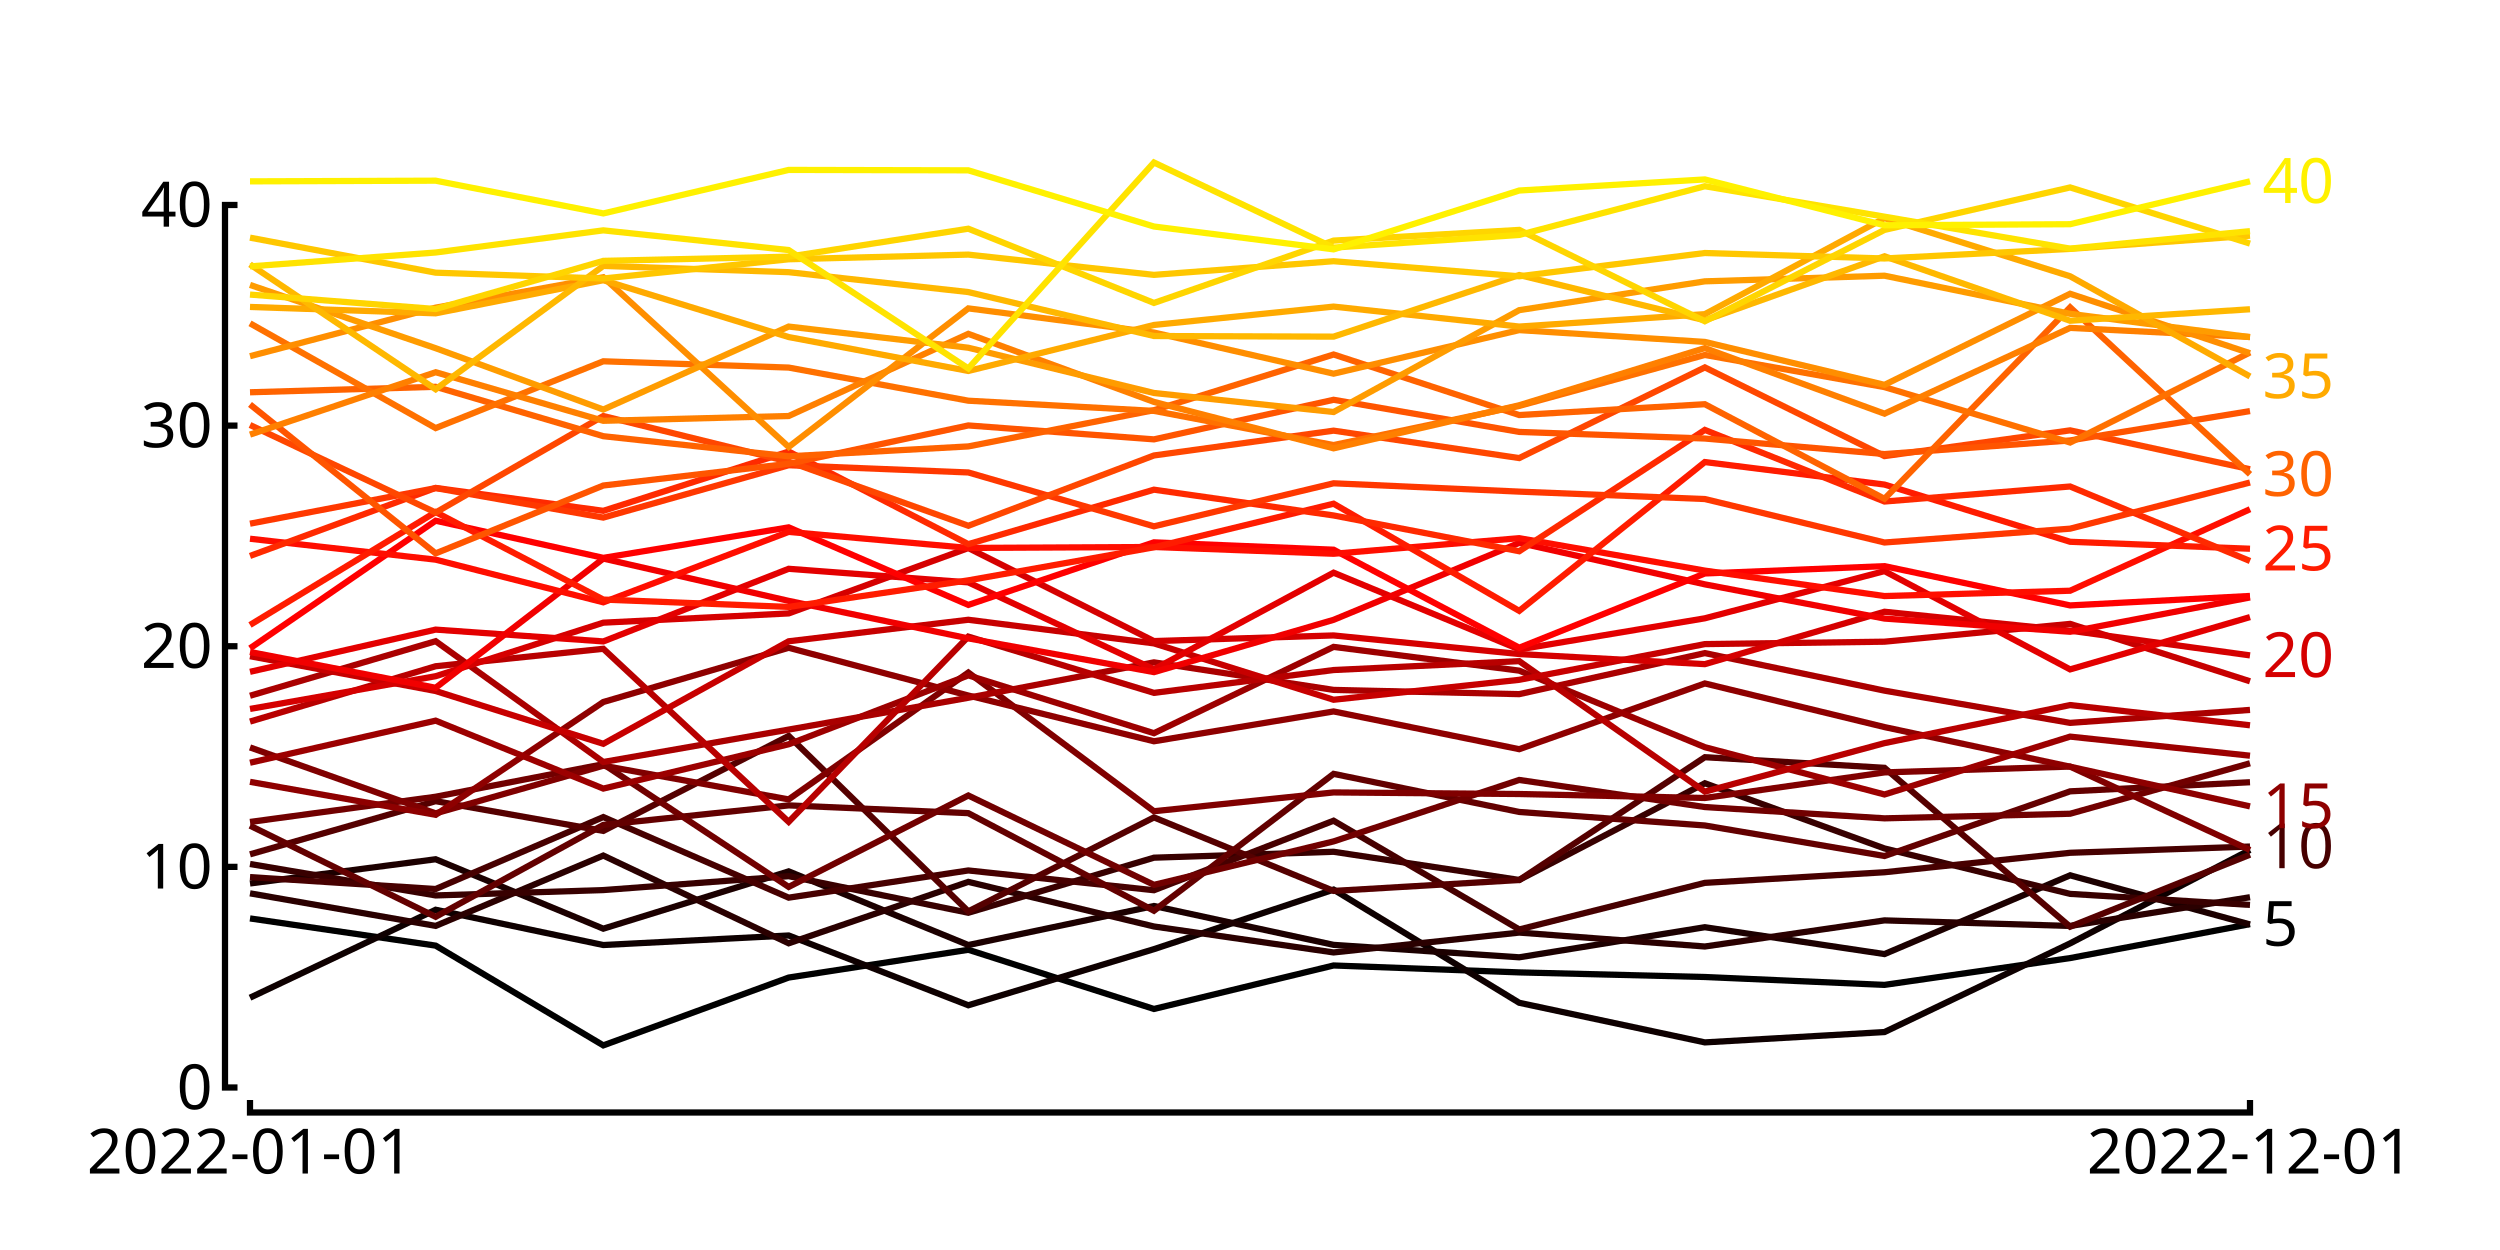
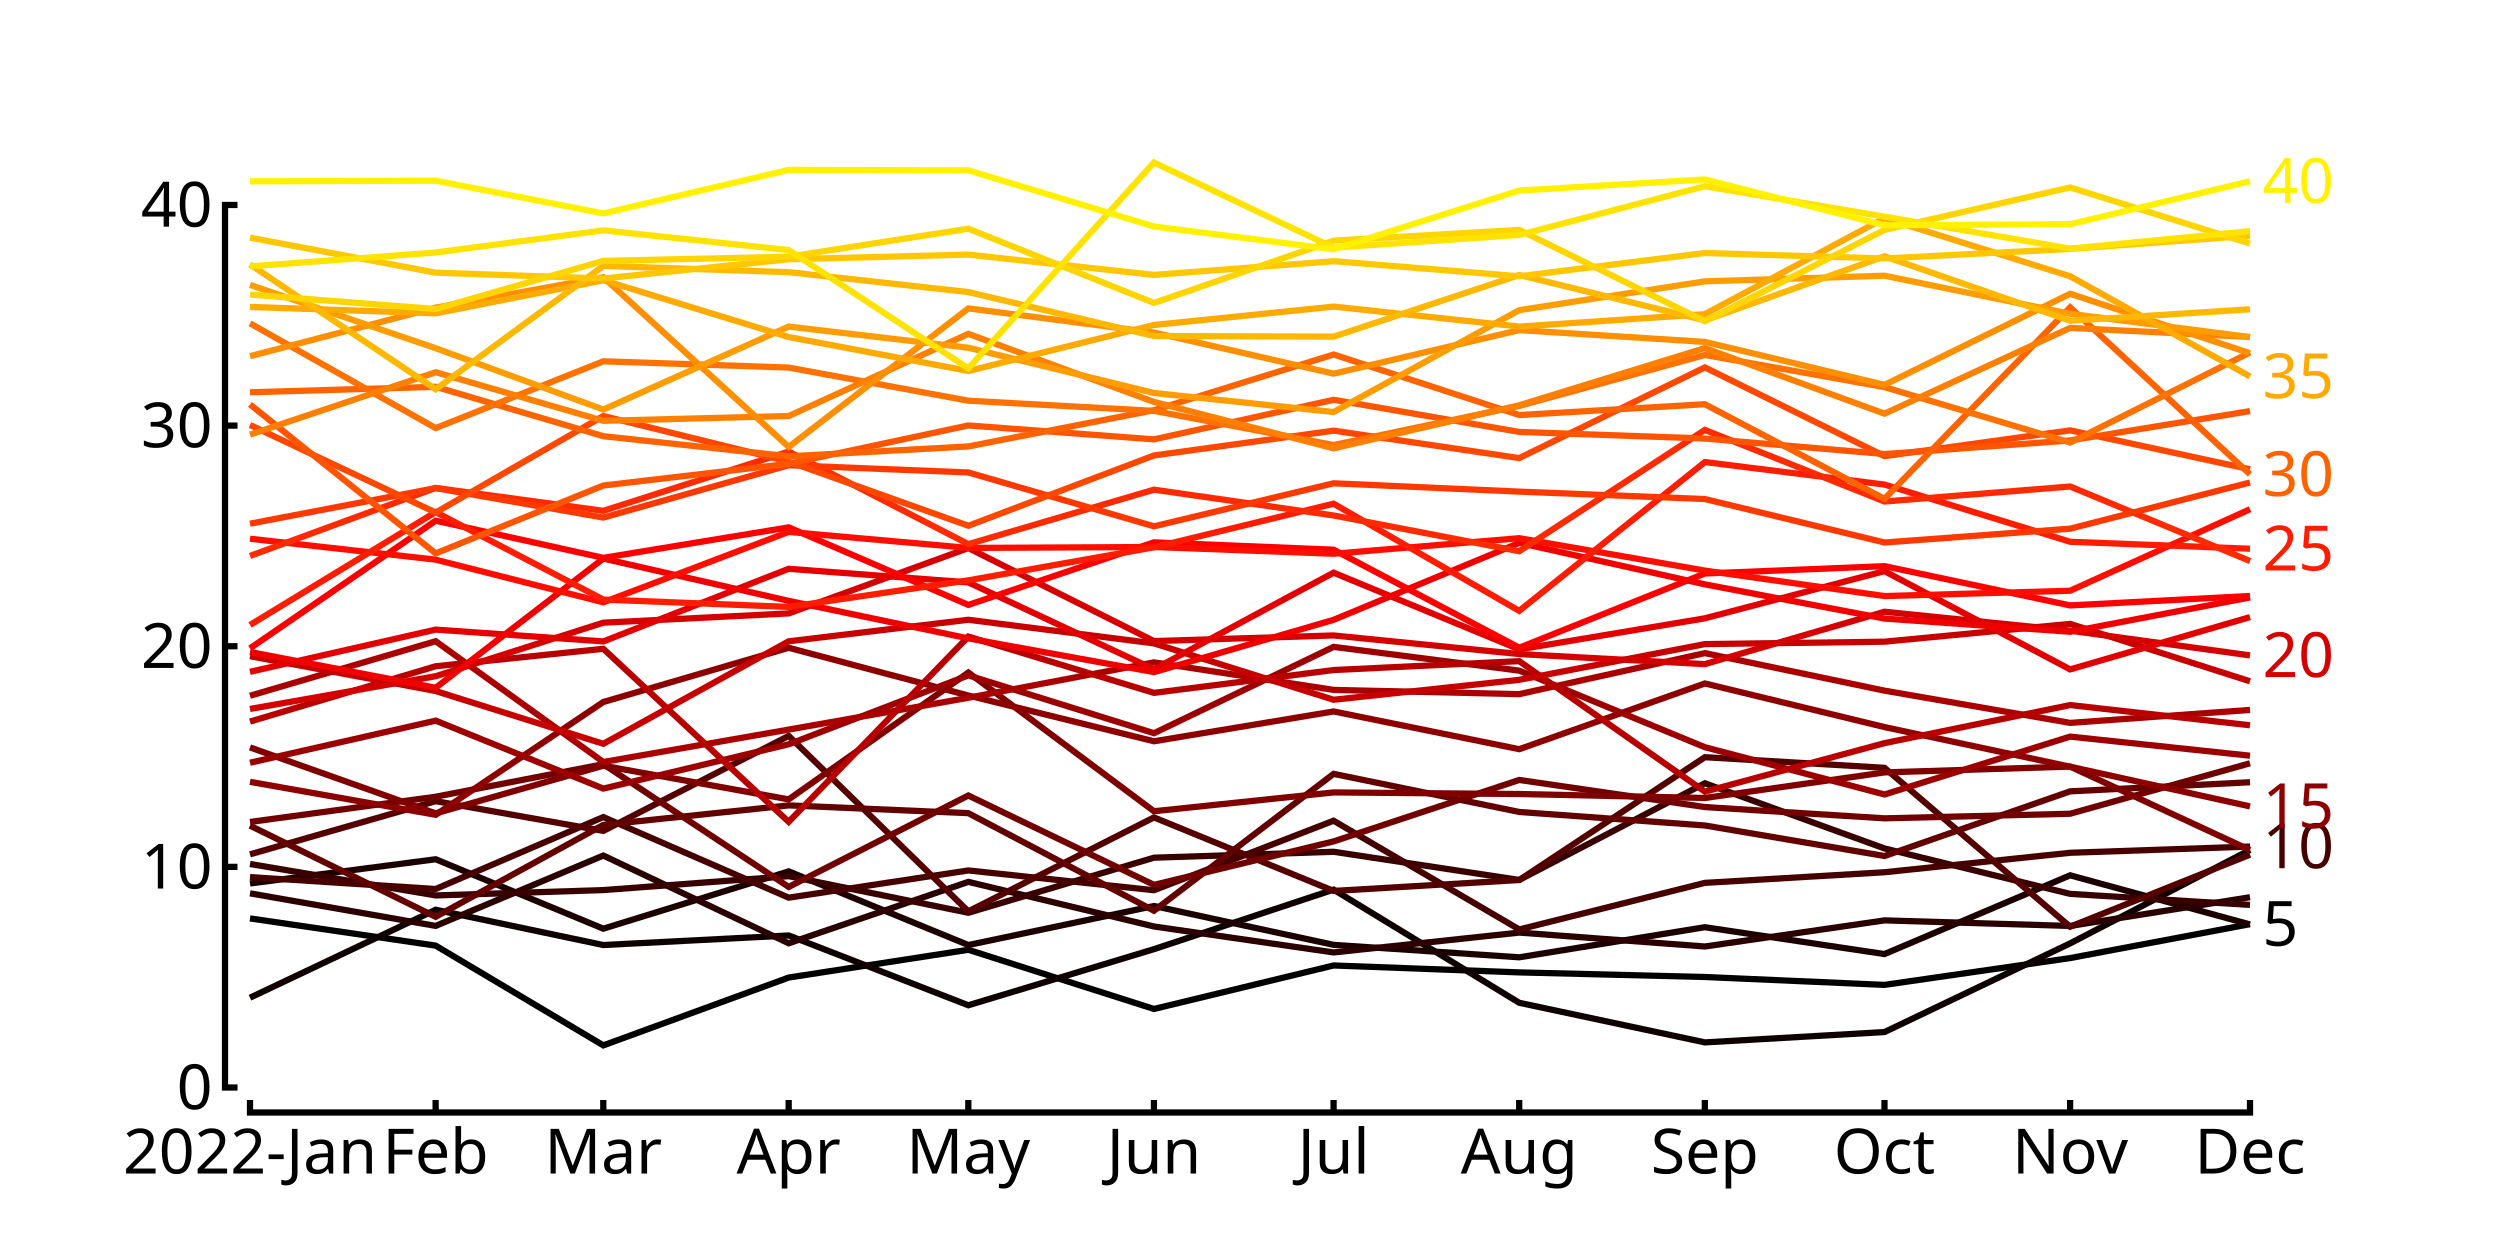
<svg xmlns="http://www.w3.org/2000/svg" width="7.68in" height="3.84in" viewBox="0 0 400 200" version="1.1">
  <polyline fill="none" stroke="rgb(0, 0, 0)" stroke-width="1" points="40.0,146.948 69.701,151.3 96.527,167.26 126.188,156.409 154.93,151.963 184.631,161.434 213.373,154.475 243.074,155.583 272.774,156.319 301.517,157.582 331.218,153.292 360.0,147.856 " />
  <polyline fill="none" stroke="rgb(14, 0, 0)" stroke-width="1" points="40.0,159.633 69.701,145.56 96.527,151.205 126.188,149.677 154.93,160.844 184.631,151.865 213.373,142.338 243.074,160.443 272.774,166.783 301.517,165.128 331.218,150.941 360.0,135.981 " />
  <polyline fill="none" stroke="rgb(28, 0, 0)" stroke-width="1" points="40.0,141.356 69.701,137.48 96.527,148.589 126.188,139.419 154.93,151.205 184.631,144.96 213.373,151.177 243.074,153.168 272.774,148.353 301.517,152.651 331.218,140.051 360.0,147.913 " />
  <polyline fill="none" stroke="rgb(42, 0, 0)" stroke-width="1" points="40.0,142.934 69.701,148.143 96.527,136.888 126.188,150.927 154.93,141.098 184.631,148.237 213.373,152.392 243.074,149.214 272.774,151.44 301.517,147.261 331.218,148.154 360.0,143.555 " />
  <polyline fill="none" stroke="rgb(56, 0, 0)" stroke-width="1" points="40.0,138.239 69.701,143.27 96.527,142.412 126.188,140.188 154.93,146.041 184.631,137.23 213.373,136.283 243.074,140.792 272.774,125.322 301.517,135.752 331.218,143.022 360.0,144.786 " />
  <polyline fill="none" stroke="rgb(71, 0, 0)" stroke-width="1" points="40.0,140.338 69.701,142.242 96.527,130.73 126.188,143.626 154.93,139.272 184.631,142.436 213.373,131.313 243.074,148.714 272.774,141.259 301.517,139.56 331.218,136.445 360.0,135.445 " />
  <polyline fill="none" stroke="rgb(85, 0, 0)" stroke-width="1" points="40.0,136.693 69.701,128.186 96.527,132.947 126.188,117.747 154.93,145.818 184.631,130.788 213.373,142.548 243.074,140.803 272.774,121.154 301.517,122.85 331.218,148.274 360.0,136.742 " />
  <polyline fill="none" stroke="rgb(99, 0, 0)" stroke-width="1" points="40.0,132.104 69.701,146.689 96.527,131.984 126.188,128.862 154.93,130.105 184.631,145.72 213.373,123.818 243.074,129.913 272.774,132.076 301.517,136.962 331.218,126.613 360.0,125.156 " />
  <polyline fill="none" stroke="rgb(113, 0, 0)" stroke-width="1" points="40.0,131.513 69.701,127.476 96.527,122.27 126.188,141.908 154.93,127.28 184.631,141.576 213.373,134.625 243.074,124.792 272.774,129.128 301.517,130.934 331.218,130.199 360.0,122.121 " />
  <polyline fill="none" stroke="rgb(128, 0, 0)" stroke-width="1" points="40.0,119.589 69.701,130.137 96.527,122.511 126.188,127.903 154.93,107.604 184.631,129.799 213.373,126.788 243.074,127.042 272.774,127.679 301.517,123.583 331.218,122.651 360.0,136.006 " />
  <polyline fill="none" stroke="rgb(142, 0, 0)" stroke-width="1" points="40.0,125.095 69.701,130.371 96.527,112.321 126.188,103.643 154.93,111.283 184.631,118.604 213.373,113.83 243.074,119.871 272.774,109.352 301.517,116.333 331.218,122.672 360.0,129.024 " />
  <polyline fill="none" stroke="rgb(156, 0, 0)" stroke-width="1" points="40.0,122.037 69.701,115.303 96.527,126.173 126.188,119.085 154.93,108.059 184.631,117.312 213.373,103.502 243.074,107.302 272.774,119.549 301.517,127.116 331.218,117.858 360.0,120.913 " />
  <polyline fill="none" stroke="rgb(170, 0, 0)" stroke-width="1" points="40.0,111.322 69.701,102.591 96.527,121.918 126.188,116.733 154.93,111.642 184.631,105.976 213.373,110.383 243.074,111.064 272.774,104.496 301.517,110.504 331.218,115.662 360.0,113.584 " />
  <polyline fill="none" stroke="rgb(184, 0, 0)" stroke-width="1" points="40.0,115.451 69.701,106.599 96.527,103.804 126.188,131.495 154.93,101.858 184.631,110.858 213.373,107.205 243.074,105.782 272.774,126.662 301.517,118.902 331.218,112.81 360.0,116.046 " />
  <polyline fill="none" stroke="rgb(199, 0, 0)" stroke-width="1" points="40.0,104.993 69.701,110.564 96.527,119.009 126.188,102.606 154.93,99.161 184.631,102.944 213.373,111.961 243.074,108.77 272.774,103.057 301.517,102.67 331.218,99.82 360.0,109.007 " />
  <polyline fill="none" stroke="rgb(213, 0, 0)" stroke-width="1" points="40.0,113.43 69.701,108.192 96.527,99.629 126.188,98.146 154.93,87.689 184.631,102.571 213.373,101.671 243.074,104.65 272.774,106.263 301.517,97.879 331.218,100.903 360.0,104.862 " />
  <polyline fill="none" stroke="rgb(227, 0, 0)" stroke-width="1" points="40.0,107.491 69.701,100.737 96.527,102.629 126.188,91.007 154.93,93.182 184.631,107.086 213.373,91.628 243.074,103.907 272.774,98.928 301.517,91.377 331.218,107.103 360.0,98.736 " />
  <polyline fill="none" stroke="rgb(241, 0, 0)" stroke-width="1" points="40.0,104.32 69.701,110.044 96.527,89.373 126.188,96.139 154.93,102.144 184.631,107.54 213.373,99.173 243.074,86.862 272.774,93.497 301.517,98.97 331.218,101.083 360.0,95.591 " />
  <polyline fill="none" stroke="rgb(255, 0, 0)" stroke-width="1" points="40.0,103.732 69.701,83.314 96.527,89.256 126.188,84.376 154.93,96.787 184.631,86.773 213.373,87.951 243.074,103.632 272.774,91.757 301.517,90.583 331.218,96.867 360.0,95.351 " />
  <polyline fill="none" stroke="rgb(255, 14, 0)" stroke-width="1" points="40.0,86.199 69.701,89.546 96.527,96.372 126.188,85.102 154.93,87.67 184.631,87.519 213.373,88.602 243.074,86.108 272.774,91.297 301.517,95.369 331.218,94.516 360.0,81.473 " />
  <polyline fill="none" stroke="rgb(255, 28, 0)" stroke-width="1" points="40.0,99.993 69.701,81.932 96.527,95.931 126.188,97.107 154.93,92.855 184.631,87.566 213.373,80.591 243.074,97.739 272.774,73.929 301.517,77.532 331.218,86.684 360.0,87.797 " />
  <polyline fill="none" stroke="rgb(255, 42, 0)" stroke-width="1" points="40.0,88.95 69.701,78.066 96.527,81.732 126.188,72.249 154.93,87.063 184.631,78.349 213.373,82.475 243.074,88.198 272.774,68.787 301.517,80.244 331.218,77.839 360.0,89.762 " />
  <polyline fill="none" stroke="rgb(255, 56, 0)" stroke-width="1" points="40.0,83.79 69.701,78.094 96.527,82.814 126.188,74.438 154.93,75.593 184.631,84.211 213.373,77.326 243.074,78.659 272.774,79.846 301.517,86.799 331.218,84.587 360.0,77.202 " />
  <polyline fill="none" stroke="rgb(255, 71, 0)" stroke-width="1" points="40.0,67.999 69.701,82.008 96.527,66.564 126.188,73.868 154.93,84.123 184.631,72.875 213.373,68.904 243.074,73.291 272.774,58.784 301.517,72.979 331.218,68.856 360.0,75.08 " />
  <polyline fill="none" stroke="rgb(255, 85, 0)" stroke-width="1" points="40.0,64.708 69.701,88.541 96.527,77.682 126.188,74.2 154.93,68.07 184.631,70.298 213.373,63.966 243.074,69.108 272.774,70.164 301.517,72.652 331.218,70.471 360.0,65.771 " />
  <polyline fill="none" stroke="rgb(255, 99, 0)" stroke-width="1" points="40.0,62.765 69.701,61.888 96.527,69.792 126.188,73.005 154.93,71.426 184.631,65.63 213.373,56.721 243.074,66.408 272.774,64.673 301.517,79.808 331.218,49.177 360.0,75.889 " />
  <polyline fill="none" stroke="rgb(255, 113, 0)" stroke-width="1" points="40.0,51.734 69.701,68.493 96.527,57.806 126.188,58.812 154.93,64.113 184.631,65.742 213.373,71.209 243.074,64.946 272.774,56.793 301.517,61.94 331.218,70.805 360.0,56.392 " />
  <polyline fill="none" stroke="rgb(255, 128, 0)" stroke-width="1" points="40.0,69.535 69.701,59.556 96.527,67.329 126.188,66.563 154.93,53.414 184.631,64.305 213.373,71.734 243.074,64.841 272.774,55.696 301.517,66.187 331.218,52.461 360.0,53.919 " />
  <polyline fill="none" stroke="rgb(255, 142, 0)" stroke-width="1" points="40.0,56.99 69.701,49.221 96.527,44.355 126.188,71.512 154.93,49.341 184.631,53.206 213.373,59.789 243.074,52.818 272.774,54.706 301.517,61.575 331.218,47 360.0,56.517 " />
  <polyline fill="none" stroke="rgb(255, 156, 0)" stroke-width="1" points="40.0,45.588 69.701,55.712 96.527,65.525 126.188,52.249 154.93,55.637 184.631,62.879 213.373,65.923 243.074,49.625 272.774,45.013 301.517,44.112 331.218,50.206 360.0,53.948 " />
  <polyline fill="none" stroke="rgb(255, 170, 0)" stroke-width="1" points="40.0,49.11 69.701,50.131 96.527,44.837 126.188,53.929 154.93,59.354 184.631,51.995 213.373,49.055 243.074,52.25 272.774,50.265 301.517,34.908 331.218,44.204 360.0,60.238 " />
  <polyline fill="none" stroke="rgb(255, 184, 0)" stroke-width="1" points="40.0,42.302 69.701,62.284 96.527,42.547 126.188,43.548 154.93,46.733 184.631,53.763 213.373,53.862 243.074,44.005 272.774,51.254 301.517,41.007 331.218,51.32 360.0,49.481 " />
  <polyline fill="none" stroke="rgb(255, 199, 0)" stroke-width="1" points="40.0,38.025 69.701,43.627 96.527,44.562 126.188,41.484 154.93,40.737 184.631,43.98 213.373,41.791 243.074,44.205 272.774,40.481 301.517,41.355 331.218,39.827 360.0,37.709 " />
  <polyline fill="none" stroke="rgb(255, 213, 0)" stroke-width="1" points="40.0,47.133 69.701,49.443 96.527,41.739 126.188,41.066 154.93,36.593 184.631,48.469 213.373,38.497 243.074,36.783 272.774,51.4 301.517,36.786 331.218,29.988 360.0,38.977 " />
  <polyline fill="none" stroke="rgb(255, 227, 0)" stroke-width="1" points="40.0,42.621 69.701,40.4 96.527,36.856 126.188,40.011 154.93,58.951 184.631,26.0 213.373,39.623 243.074,37.591 272.774,29.798 301.517,34.666 331.218,39.777 360.0,36.983 " />
  <polyline fill="none" stroke="rgb(255, 241, 0)" stroke-width="1" points="40.0,29.017 69.701,28.908 96.527,34.149 126.188,27.186 154.93,27.254 184.631,36.24 213.373,39.898 243.074,30.484 272.774,28.709 301.517,36.044 331.218,35.874 360.0,29.011 " />
  <g font-family="sans-serif" font-size="10">
    <text x="362.0" y="147.856" dy="0" fill="rgb(0, 0, 0)" dominant-baseline="middle">5</text>
    <text x="362.0" y="135.981" dy="0" fill="rgb(14, 0, 0)" dominant-baseline="middle" />
    <text x="362.0" y="147.913" dy="0" fill="rgb(28, 0, 0)" dominant-baseline="middle" />
    <text x="362.0" y="143.555" dy="0" fill="rgb(42, 0, 0)" dominant-baseline="middle" />
    <text x="362.0" y="144.786" dy="0" fill="rgb(56, 0, 0)" dominant-baseline="middle" />
    <text x="362.0" y="135.445" dy="0" fill="rgb(71, 0, 0)" dominant-baseline="middle">10</text>
    <text x="362.0" y="136.742" dy="0" fill="rgb(85, 0, 0)" dominant-baseline="middle" />
    <text x="362.0" y="125.156" dy="0" fill="rgb(99, 0, 0)" dominant-baseline="middle" />
    <text x="362.0" y="122.121" dy="0" fill="rgb(113, 0, 0)" dominant-baseline="middle" />
    <text x="362.0" y="136.006" dy="0" fill="rgb(128, 0, 0)" dominant-baseline="middle" />
    <text x="362.0" y="129.024" dy="0" fill="rgb(142, 0, 0)" dominant-baseline="middle">15</text>
    <text x="362.0" y="120.913" dy="0" fill="rgb(156, 0, 0)" dominant-baseline="middle" />
    <text x="362.0" y="113.584" dy="0" fill="rgb(170, 0, 0)" dominant-baseline="middle" />
    <text x="362.0" y="116.046" dy="0" fill="rgb(184, 0, 0)" dominant-baseline="middle" />
    <text x="362.0" y="109.007" dy="0" fill="rgb(199, 0, 0)" dominant-baseline="middle" />
    <text x="362.0" y="104.862" dy="0" fill="rgb(213, 0, 0)" dominant-baseline="middle">20</text>
    <text x="362.0" y="98.736" dy="0" fill="rgb(227, 0, 0)" dominant-baseline="middle" />
    <text x="362.0" y="95.591" dy="0" fill="rgb(241, 0, 0)" dominant-baseline="middle" />
    <text x="362.0" y="95.351" dy="0" fill="rgb(255, 0, 0)" dominant-baseline="middle" />
    <text x="362.0" y="81.473" dy="0" fill="rgb(255, 14, 0)" dominant-baseline="middle" />
    <text x="362.0" y="87.797" dy="0" fill="rgb(255, 28, 0)" dominant-baseline="middle">25</text>
    <text x="362.0" y="89.762" dy="0" fill="rgb(255, 42, 0)" dominant-baseline="middle" />
    <text x="362.0" y="77.202" dy="0" fill="rgb(255, 56, 0)" dominant-baseline="middle" />
    <text x="362.0" y="75.08" dy="0" fill="rgb(255, 71, 0)" dominant-baseline="middle" />
    <text x="362.0" y="65.771" dy="0" fill="rgb(255, 85, 0)" dominant-baseline="middle" />
    <text x="362.0" y="75.889" dy="0" fill="rgb(255, 99, 0)" dominant-baseline="middle">30</text>
    <text x="362.0" y="56.392" dy="0" fill="rgb(255, 113, 0)" dominant-baseline="middle" />
    <text x="362.0" y="53.919" dy="0" fill="rgb(255, 128, 0)" dominant-baseline="middle" />
    <text x="362.0" y="56.517" dy="0" fill="rgb(255, 142, 0)" dominant-baseline="middle" />
    <text x="362.0" y="53.948" dy="0" fill="rgb(255, 156, 0)" dominant-baseline="middle" />
    <text x="362.0" y="60.238" dy="0" fill="rgb(255, 170, 0)" dominant-baseline="middle">35</text>
    <text x="362.0" y="49.481" dy="0" fill="rgb(255, 184, 0)" dominant-baseline="middle" />
    <text x="362.0" y="37.709" dy="0" fill="rgb(255, 199, 0)" dominant-baseline="middle" />
    <text x="362.0" y="38.977" dy="0" fill="rgb(255, 213, 0)" dominant-baseline="middle" />
    <text x="362.0" y="36.983" dy="0" fill="rgb(255, 227, 0)" dominant-baseline="middle" />
    <text x="362.0" y="29.011" dy="0" fill="rgb(255, 241, 0)" dominant-baseline="middle">40</text>
  </g>
-   <polyline fill="none" stroke="black" stroke-width="1" points="40.0,176.0 40.0,178.0 360.0,178.0 360.0,176.0" />
+   <polyline fill="none" stroke="black" stroke-width="1" points="40.0,176.0 40.0,178.0 69.701,178.0 69.701,176.0 69.701,178.0 96.527,178.0 96.527,176.0 96.527,178.0 126.188,178.0 126.188,176.0 126.188,178.0 154.93,178.0 154.93,176.0 154.93,178.0 184.631,178.0 184.631,176.0 184.631,178.0 213.373,178.0 213.373,176.0 213.373,178.0 243.074,178.0 243.074,176.0 243.074,178.0 272.774,178.0 272.774,176.0 272.774,178.0 301.517,178.0 301.517,176.0 301.517,178.0 331.218,178.0 331.218,176.0 331.218,178.0 360.0,178.0 360.0,176.0" />
  <g font-family="sans-serif" font-size="10">
-     <text x="40.0" y="180.0" fill="black" text-anchor="middle" dominant-baseline="hanging"> 2022-01-01 </text>
-     <text x="360.0" y="180.0" fill="black" text-anchor="middle" dominant-baseline="hanging"> 2022-12-01 </text>
+     <text x="40.0" y="180.0" fill="black" text-anchor="middle" dominant-baseline="hanging"> 2022-Jan </text>
+     <text x="69.701" y="180.0" fill="black" text-anchor="middle" dominant-baseline="hanging"> Feb </text>
+     <text x="96.527" y="180.0" fill="black" text-anchor="middle" dominant-baseline="hanging"> Mar </text>
+     <text x="126.188" y="180.0" fill="black" text-anchor="middle" dominant-baseline="hanging"> Apr </text>
+     <text x="154.93" y="180.0" fill="black" text-anchor="middle" dominant-baseline="hanging"> May </text>
+     <text x="184.631" y="180.0" fill="black" text-anchor="middle" dominant-baseline="hanging"> Jun </text>
+     <text x="213.373" y="180.0" fill="black" text-anchor="middle" dominant-baseline="hanging"> Jul </text>
+     <text x="243.074" y="180.0" fill="black" text-anchor="middle" dominant-baseline="hanging"> Aug </text>
+     <text x="272.774" y="180.0" fill="black" text-anchor="middle" dominant-baseline="hanging"> Sep </text>
+     <text x="301.517" y="180.0" fill="black" text-anchor="middle" dominant-baseline="hanging"> Oct </text>
+     <text x="331.218" y="180.0" fill="black" text-anchor="middle" dominant-baseline="hanging"> Nov </text>
+     <text x="360.0" y="180.0" fill="black" text-anchor="middle" dominant-baseline="hanging"> Dec </text>
  </g>
  <polyline fill="none" stroke="black" stroke-width="1" points="38.0,174.0 36.0,174.0 36.0,138.699 38.0,138.699 36.0,138.699 36.0,103.398 38.0,103.398 36.0,103.398 36.0,68.098 38.0,68.098 36.0,68.098 36.0,32.797 38.0,32.797" />
  <g font-family="sans-serif" font-size="10">
    <text x="34.0" y="174.0" fill="black" text-anchor="end" dominant-baseline="middle"> 0 </text>
    <text x="34.0" y="138.699" fill="black" text-anchor="end" dominant-baseline="middle"> 10 </text>
    <text x="34.0" y="103.398" fill="black" text-anchor="end" dominant-baseline="middle"> 20 </text>
    <text x="34.0" y="68.098" fill="black" text-anchor="end" dominant-baseline="middle"> 30 </text>
    <text x="34.0" y="32.797" fill="black" text-anchor="end" dominant-baseline="middle"> 40 </text>
  </g>
</svg>
